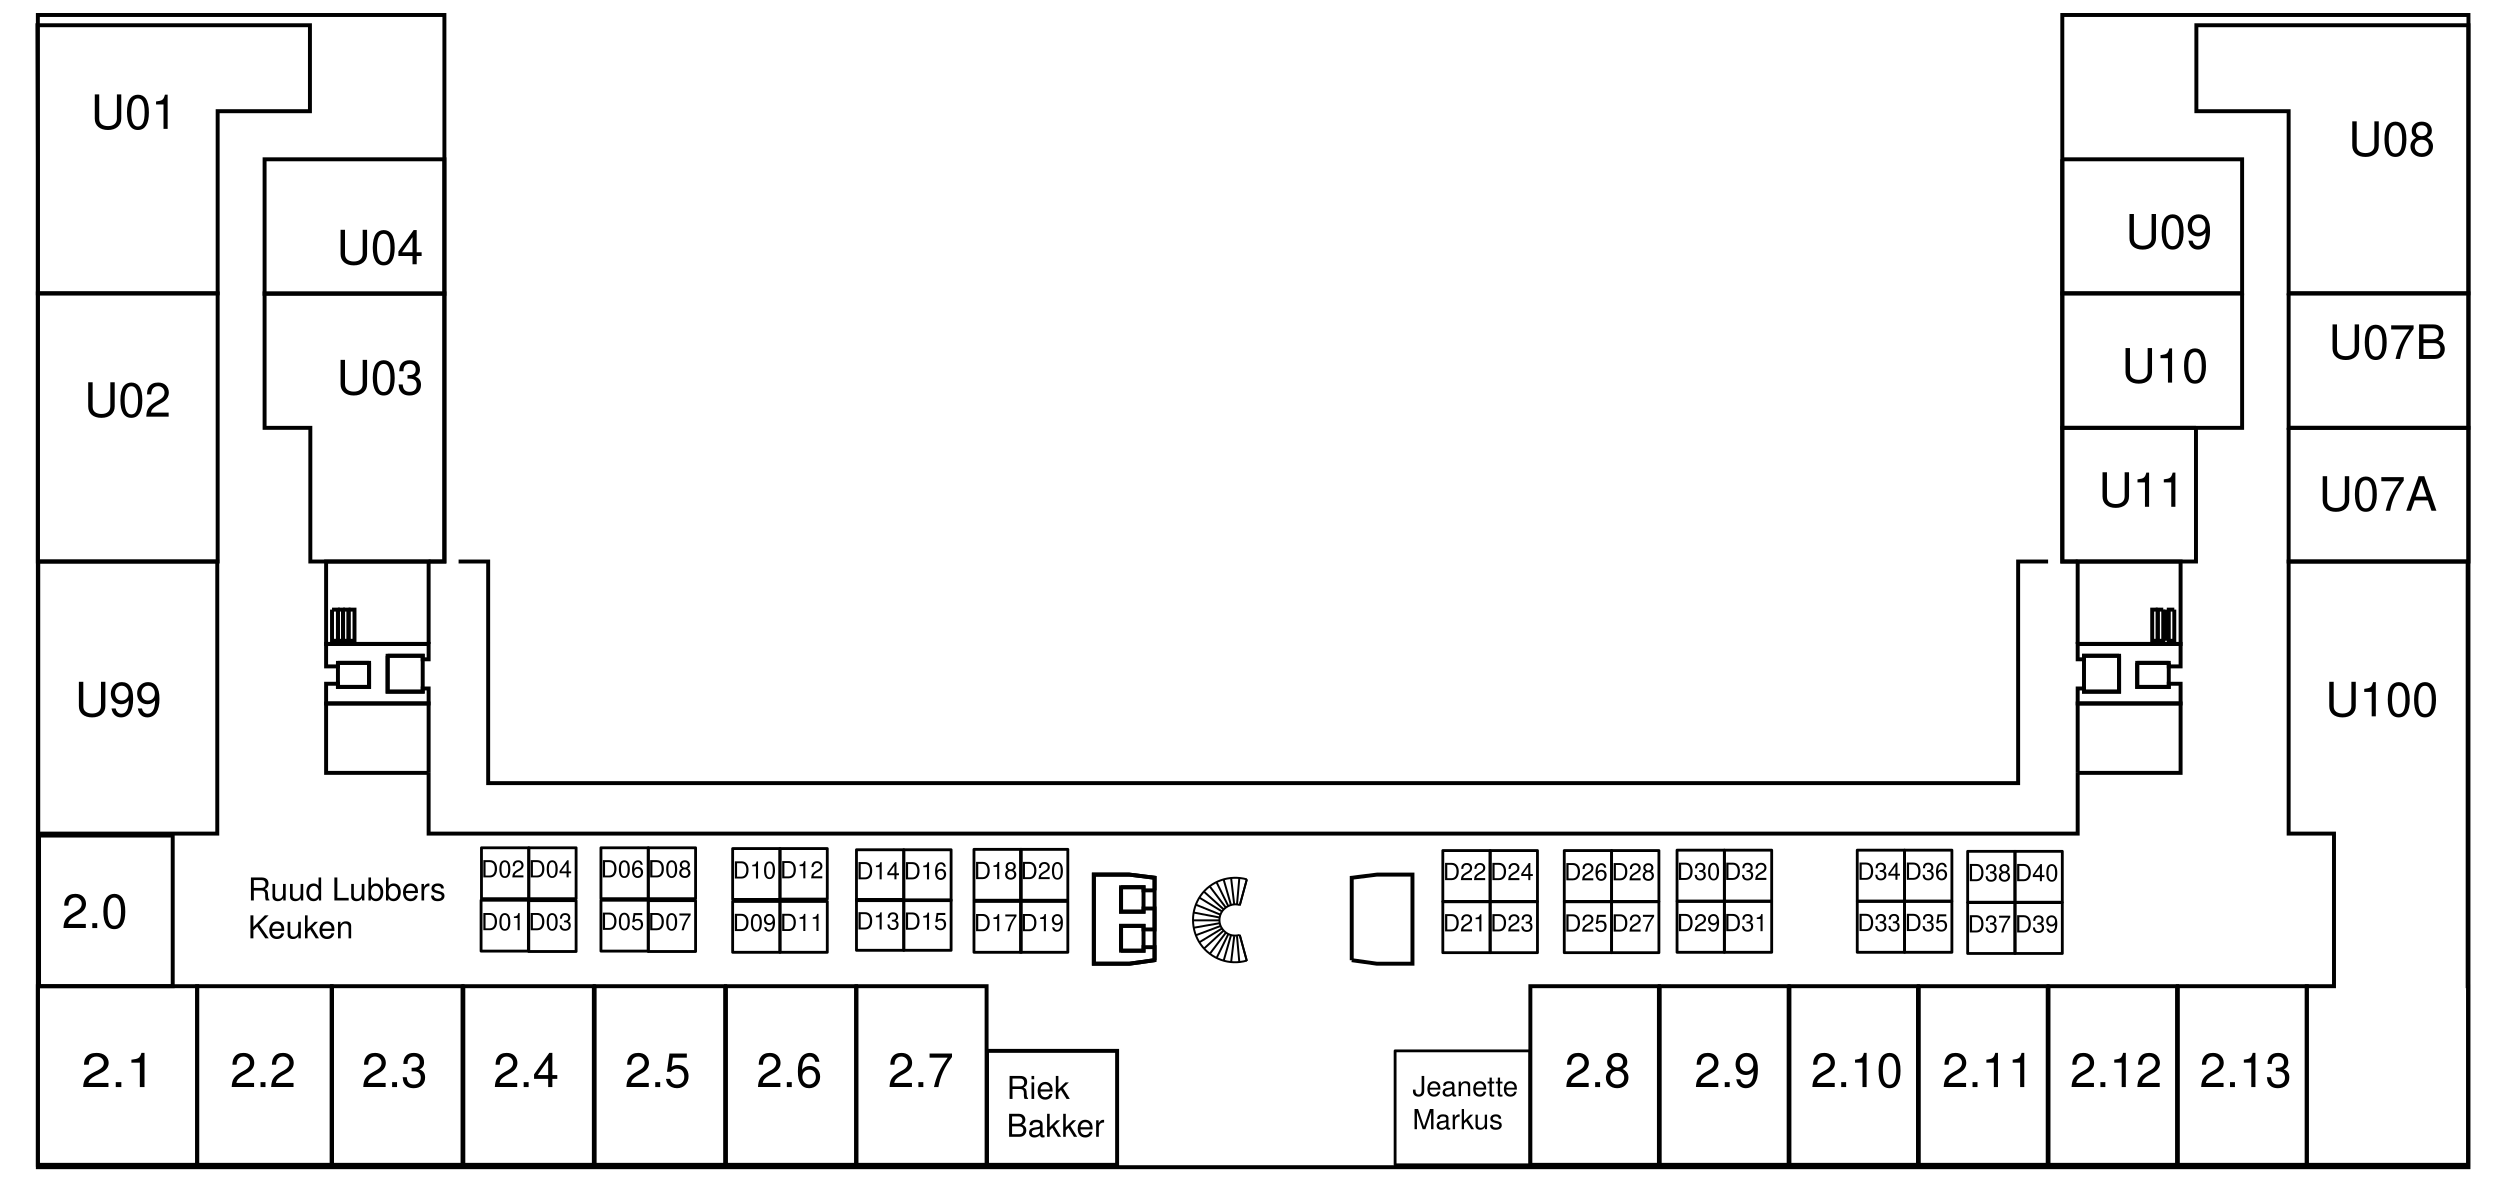
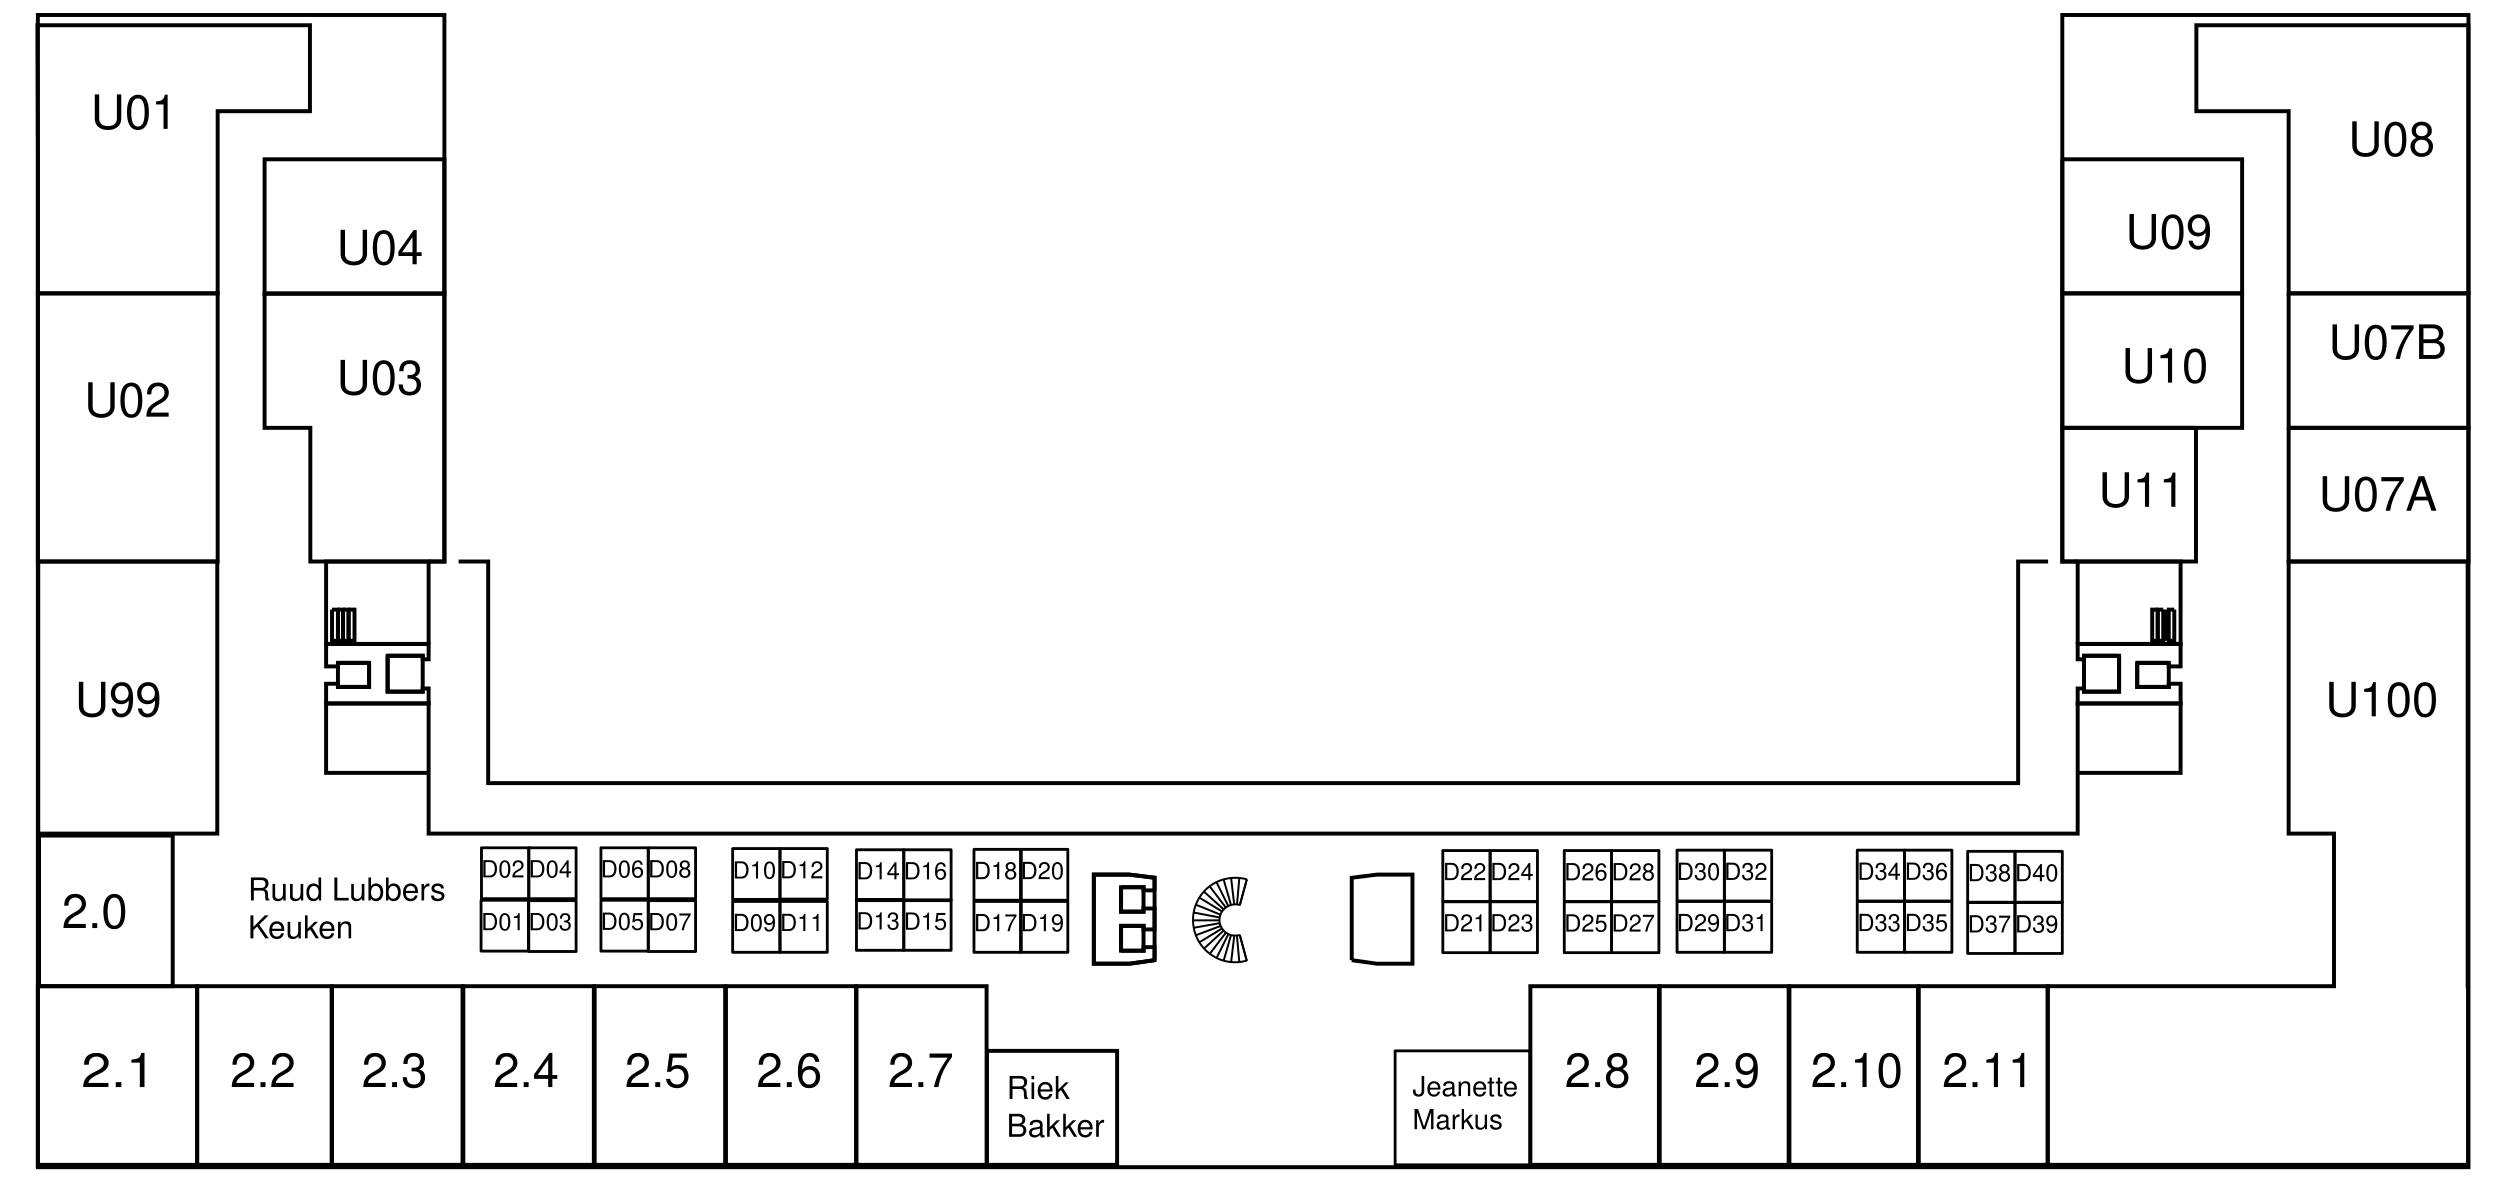
<svg xmlns="http://www.w3.org/2000/svg" version="1.1" id="Layer_1" x="0px" y="0px" viewBox="0 0 634 300" style="enable-background:new 0 0 634 300;" xml:space="preserve">
  <style type="text/css">
	.st0{fill:none;stroke:#000000;stroke-miterlimit:10;}
	.st1{fill:none;stroke:#000000;stroke-width:0.5;stroke-miterlimit:10;}
	.st2{font-family:'Helvetica';}
	.st3{font-size:12px;}
	.st4{display:none;}
	.st5{display:inline;}
	.st6{font-size:8px;}
	.st7{display:inline;fill:none;stroke:#000000;stroke-miterlimit:10;}
	.st8{fill:none;}
	.st9{fill:none;stroke:#000000;stroke-width:0.72;stroke-linecap:round;stroke-linejoin:round;stroke-miterlimit:10;}
	.st10{font-size:6px;}
	.st11{font-size:7px;}
</style>
  <g id="outline">
    <polyline class="st0" points="551.4,154.6 550,154.6 550,162.5 551.4,162.5 551.4,154.6  " />
    <polyline points="550,154.6 548.6,154.6 548.6,162.5 550,162.5 550,154.6  " />
    <polyline class="st0" points="548.6,154.6 547.2,154.6 547.2,162.5 548.6,162.5 548.6,154.6  " />
    <polyline class="st0" points="547.2,154.6 545.8,154.6 545.8,162.5 547.2,162.5 547.2,154.6  " />
    <polyline class="st0" points="284.3,225 290,225 290,231.2 284.3,231.2 284.3,225  " />
    <polyline class="st0" points="542,168.1 550,168.1 550,174.2 542,174.2 542,168.1  " />
    <polyline class="st0" points="537.4,166.3 528.5,166.3 528.5,175.4 537.4,175.4 537.4,166.3  " />
    <line class="st1" x1="314.4" y1="229.6" x2="316.2" y2="223" />
    <line class="st1" x1="314.4" y1="237.1" x2="316.2" y2="243.7" />
    <line class="st1" x1="314.4" y1="229.6" x2="316.2" y2="223" />
    <line class="st1" x1="313.7" y1="229.4" x2="314.3" y2="222.6" />
    <line class="st1" x1="313" y1="229.4" x2="312.2" y2="222.6" />
    <line class="st1" x1="312.2" y1="229.6" x2="310.3" y2="223" />
    <line class="st1" x1="311.5" y1="229.8" x2="308.5" y2="223.7" />
    <line class="st1" x1="310.9" y1="230.2" x2="306.8" y2="224.8" />
    <line class="st1" x1="310.3" y1="230.6" x2="305.3" y2="226.1" />
    <line class="st1" x1="310" y1="231.2" x2="304.1" y2="227.6" />
    <line class="st1" x1="309.6" y1="232" x2="303.2" y2="229.4" />
    <line class="st1" x1="309.4" y1="232.7" x2="302.6" y2="231.4" />
    <line class="st1" x1="309.4" y1="233.4" x2="302.5" y2="233.4" />
    <line class="st1" x1="309.4" y1="234.1" x2="302.6" y2="235.3" />
    <line class="st1" x1="309.6" y1="234.8" x2="303.2" y2="237.2" />
    <line class="st1" x1="310" y1="235.4" x2="304.1" y2="239" />
    <line class="st1" x1="310.3" y1="236" x2="305.3" y2="240.6" />
    <line class="st1" x1="310.9" y1="236.5" x2="306.8" y2="241.9" />
    <line class="st1" x1="311.5" y1="236.9" x2="308.5" y2="243" />
    <line class="st1" x1="312.2" y1="237.1" x2="310.3" y2="243.7" />
    <line class="st1" x1="313" y1="237.4" x2="312.2" y2="244.1" />
    <line class="st1" x1="313.7" y1="237.4" x2="314.3" y2="244.1" />
    <line class="st1" x1="314.4" y1="237.1" x2="316.2" y2="243.7" />
    <path class="st1" d="M314.4,229.5c-1.6-0.5-3.4,0.2-4.4,1.5c-1,1.4-1,3.3,0,4.6c1,1.4,2.7,2,4.4,1.5" />
    <path class="st1" d="M316.2,223c-4.4-1.2-9.1,0.4-11.7,4.1s-2.6,8.7,0,12.4s7.3,5.4,11.7,4.1" />
    <polyline class="st0" points="342.8,243.5 349.2,244.4 358.2,244.4 358.2,221.8 349.2,221.8 342.8,222.6 342.8,243.5  " />
    <polyline class="st0" points="550,168.1 550,169 553,169 553,163.3 526.9,163.3 526.9,167.2 528.5,167.2 528.5,166.3 537.4,166.3    537.4,175.4 528.5,175.4 528.5,174.6 526.9,174.6 526.9,178.4 553,178.4 553,173.4 550,173.4 550,174.2 542,174.2 542,168.1    550,168.1  " />
    <polyline class="st0" points="284.3,241.1 290,241.1 290,234.8 284.3,234.8 284.3,241.1  " />
    <polyline class="st0" points="292.8,225.8 292.8,222.6 286.4,221.8 277.4,221.8 277.4,244.4 286.4,244.4 292.8,243.5 292.8,240.2    290,240.2 290,241.1 284.3,241.1 284.3,234.8 290,234.8 290,235.7 292.8,235.7 292.8,230.4 290,230.4 290,231.2 284.3,231.2    284.3,225 290,225 290,225.8 292.8,225.8  " />
    <polyline class="st0" points="526.9,196 553,196 553,178.4 526.9,178.4 526.9,196  " />
    <polyline class="st0" points="526.9,163.3 553,163.3 553,142.4 526.9,142.4 526.9,163.3  " />
    <polyline class="st0" points="84.2,154.6 85.7,154.6 85.7,162.5 84.2,162.5 84.2,154.6  " />
    <polyline class="st0" points="85.7,154.6 87,154.6 87,162.5 85.7,162.5 85.7,154.6  " />
    <polyline class="st0" points="87,154.6 88.4,154.6 88.4,162.5 87,162.5 87,154.6  " />
    <polyline class="st0" points="88.4,154.6 89.9,154.6 89.9,162.5 88.4,162.5 88.4,154.6  " />
    <polyline class="st0" points="93.6,168.1 85.7,168.1 85.7,174.2 93.6,174.2 93.6,168.1  " />
    <polyline class="st0" points="98.3,166.3 107.2,166.3 107.2,175.4 98.3,175.4 98.3,166.3  " />
    <polyline class="st0" points="292.8,243.5 286.4,244.4 277.4,244.4 277.4,221.8 286.4,221.8 292.8,222.6 292.8,243.5  " />
    <polyline class="st0" points="108.7,196 108.7,211.4 526.9,211.4 526.9,196  " />
    <polyline class="st0" points="85.7,168.1 85.7,169 82.7,169 82.7,163.3 108.7,163.3 108.7,167.2 107.2,167.2 107.2,166.3    98.3,166.3 98.3,175.4 107.2,175.4 107.2,174.6 108.7,174.6 108.7,178.4 82.7,178.4 82.7,173.4 85.7,173.4 85.7,174.2 93.6,174.2    93.6,168.1 85.7,168.1  " />
    <polyline class="st0" points="108.7,196 82.7,196 82.7,178.4 108.7,178.4 108.7,196  " />
    <polyline class="st0" points="108.7,163.3 82.7,163.3 82.7,142.4 108.7,142.4 108.7,163.3  " />
    <polyline class="st0" points="519.4,142.4 511.8,142.4 511.8,198.6 123.8,198.6 123.8,142.4 116.3,142.4  " />
    <polyline class="st0" points="526.9,142.4 523,142.4 523,3.8 626,3.8 626,296 9.6,296 9.6,3.8 112.7,3.8 112.7,142.4 108.7,142.4     " />
  </g>
  <g id="F2U08">
    <polygon class="st0" points="557,6.4 557,28.2 580.4,28.2 580.4,40.4 580.4,74.4 626,74.4 626,40.4 626,6.4  " />
    <text transform="matrix(1 0 0 1 595.5195 39.5202)" class="st2 st3">U08</text>
  </g>
  <g id="F2U07" class="st4">
    <g id="F2U7B_1_" class="st5">
      <polyline class="st0" points="580.4,74.4 626,74.4 626,108.5 580.4,108.5 580.4,74.4   " />
      <text transform="matrix(1 0 0 1 590.5195 91.0202)" class="st2 st3">U07B</text>
    </g>
    <g id="F2U7A_1_" class="st5">
      <polyline class="st0" points="580.4,108.5 626,108.5 626,142.4 580.4,142.4 580.4,108.5   " />
      <text transform="matrix(1 0 0 1 588.0195 129.5202)" class="st2 st3">U07A</text>
    </g>
  </g>
  <g id="F2U07B">
    <polyline class="st0" points="580.4,74.4 626,74.4 626,108.5 580.4,108.5 580.4,74.4  " />
    <text transform="matrix(1 0 0 1 590.5195 91.0202)" class="st2 st3">U07B</text>
  </g>
  <g id="F2U07A">
    <polyline class="st0" points="580.4,108.5 626,108.5 626,142.4 580.4,142.4 580.4,108.5  " />
    <text transform="matrix(1 0 0 1 588.0195 129.5202)" class="st2 st3">U07A</text>
  </g>
  <g id="F2U09">
    <polyline class="st0" points="523,40.4 568.6,40.4 568.6,74.4 523,74.4 523,40.4  " />
    <text transform="matrix(1 0 0 1 539.0195 63.0202)" class="st2 st3">U09</text>
  </g>
  <g id="F2U10">
    <polyline class="st0" points="568.6,74.4 523,74.4 523,108.5 568.6,108.5 568.6,74.4  " />
    <text transform="matrix(1 0 0 1 538.0195 97.0202)" class="st2 st3">U10</text>
  </g>
  <g id="F2U11">
    <polyline class="st0" points="556.9,108.5 523,108.5 523,142.4 556.9,142.4 556.9,108.5  " />
    <text transform="matrix(1 0 0 1 532.1865 128.5202)" class="st2 st3">U11</text>
  </g>
  <g id="F2U01">
    <polygon class="st0" points="9.5,6.4 9.6,40.4 9.6,74.4 55.2,74.4 55.2,40.4 55.2,28.2 78.6,28.2 78.6,6.4  " />
    <text transform="matrix(1 0 0 1 23.02 32.6867)" class="st2 st3">U01</text>
  </g>
  <g id="F2U02">
    <polygon class="st0" points="9.6,74.4 9.6,108.5 9.6,142.4 55.2,142.4 55.2,108.5 55.2,74.4  " />
    <text transform="matrix(1 0 0 1 21.353 105.6867)" class="st2 st3">U02</text>
  </g>
  <g id="F2U03">
    <polygon class="st0" points="67.1,74.4 67.1,74.4 67.1,108.5 78.7,108.5 78.7,142.4 112.7,142.4 112.7,108.5 112.7,74.4    112.7,74.4  " />
    <text transform="matrix(1 0 0 1 85.353 100.0202)" class="st2 st3">U03</text>
  </g>
  <g id="F221">
    <polygon class="st0" points="9.6,250.1 9.6,272.8 9.6,295.4 50,295.4 50,272.8 50,250.1  " />
    <text transform="matrix(1.1309 0 0 1 20.6284 275.686)" class="st2 st3">2.1</text>
  </g>
  <g id="F222">
    <polygon class="st0" points="50,250.1 50,272.8 50,295.4 84.1,295.4 84.1,272.8 84.1,250.1  " />
    <text id="_x32_.2" transform="matrix(1 0 0 1 58.353 275.6866)" class="st2 st3">2.2</text>
  </g>
  <g id="F223">
    <polygon class="st0" points="84.2,250.1 84.2,272.8 84.2,295.4 117.3,295.4 117.3,272.8 117.3,250.1  " />
    <text id="_x32_.3" transform="matrix(1 0 0 1 91.7197 275.6866)" class="st2 st3">2.3</text>
  </g>
  <g id="F224">
    <polygon class="st0" points="117.5,250.1 117.5,272.8 117.5,295.4 150.6,295.4 150.6,272.8 150.6,250.1  " />
    <text id="_x32_.4" transform="matrix(1 0 0 1 125.0864 275.6866)" class="st2 st3">2.4</text>
  </g>
  <g id="F225">
    <polygon class="st0" points="150.8,250.1 150.8,272.8 150.8,295.4 183.9,295.4 183.9,272.8 183.9,250.1  " />
    <text id="_x32_.5" transform="matrix(1 0 0 1 158.4531 275.6866)" class="st2 st3">2.5</text>
  </g>
  <g id="F226">
    <polygon class="st0" points="184.1,250.1 184.1,272.8 184.1,295.4 217.1,295.4 217.1,272.8 217.1,250.1  " />
    <text id="_x32_.6" transform="matrix(1 0 0 1 191.8198 275.6866)" class="st2 st3">2.6</text>
  </g>
  <g id="F227">
    <polygon class="st0" points="217.2,250.1 217.2,272.8 217.2,295.4 250.2,295.4 250.2,272.8 250.2,250.1  " />
    <text id="_x32_.7" transform="matrix(1 0 0 1 225.1865 275.6866)" class="st2 st3">2.7</text>
  </g>
  <g id="F2RB">
    <polygon class="st0" points="250.3,266.5 250.3,281 250.3,295.4 283.3,295.4 283.3,281 283.3,266.5  " />
    <text transform="matrix(1 0 0 1 255.2865 278.6866)" class="st2 st6">Riek </text>
    <text transform="matrix(1 0 0 1 255.2865 288.2866)" class="st2 st6">Bakker</text>
  </g>
  <g id="F228">
    <polygon class="st0" points="388.1,250.1 388.1,272.8 388.1,295.4 420.7,295.4 420.7,272.8 420.7,250.1  " />
    <text id="_x32_.8" transform="matrix(1 0 0 1 396.8115 275.6866)" class="st2 st3">2.8</text>
  </g>
  <g id="F229">
    <polygon class="st0" points="420.9,250.1 420.9,272.8 420.9,295.4 453.6,295.4 453.6,272.8 453.6,250.1  " />
    <text id="_x32_.9" transform="matrix(1 0 0 1 429.6787 275.6866)" class="st2 st3">2.9</text>
  </g>
  <g id="F2210">
    <polygon class="st0" points="453.8,250.1 453.8,272.8 453.8,295.4 486.4,295.4 486.4,272.8 486.4,250.1  " />
    <text id="_x32_.10" transform="matrix(1 0 0 1 459.2095 275.6866)" class="st2 st3">2.10</text>
  </g>
  <g id="F2211">
    <polygon class="st0" points="486.6,250.1 486.6,272.8 486.6,295.4 519.3,295.4 519.3,272.8 519.3,250.1  " />
    <text id="_x32_.11" transform="matrix(1 0 0 1 492.519 275.6866)" class="st2 st3">2.11</text>
  </g>
-   <g id="F2212">
-     <polygon class="st0" points="519.5,250.1 519.5,272.8 519.5,295.4 552.1,295.4 552.1,272.8 552.1,250.1  " />
-     <text id="_x32_.12" transform="matrix(1 0 0 1 524.9443 275.6866)" class="st2 st3">2.12</text>
-   </g>
-   <g id="F2213">
-     <polygon class="st0" points="552.3,250.1 552.3,272.8 552.3,295.4 585,295.4 585,272.8 585,250.1  " />
-     <text id="_x32_.13" transform="matrix(1 0 0 1 557.8115 275.6866)" class="st2 st3">2.13</text>
-   </g>
  <g id="F2214" class="st4">
    <polygon class="st7" points="585,250.1 585,272.8 585,295.4 625.9,295.4 625.9,272.8 625.9,250.1  " />
    <text id="_x32_.14" transform="matrix(1 0 0 1 593.8115 275.6866)" class="st5 st2 st3">2.14</text>
  </g>
  <g id="F2215" class="st4">
    <polygon class="st7" points="591.9,211.9 591.9,231.1 591.9,250.1 625.8,250.1 625.8,231.1 625.8,211.9  " />
    <text id="_x32_.15" transform="matrix(1 0 0 1 597.6865 235.3537)" class="st5 st2 st3">2.15</text>
  </g>
  <g id="F2U100">
-     <polygon class="st0" points="625.8,250.1 625.8,230.5 625.8,211.4 625.8,210.8 625.8,177.1 625.8,142.4 580.4,142.4 580.4,177.1    580.4,211.4 591.9,211.4 591.9,230.5 591.9,250.1 585,250.1 585,272.8 585,295.4 625.9,295.4 625.9,272.8 625.9,250.1  " />
+     <polygon class="st0" points="519.3,295.4 585,295.4 625.9,295.4 625.9,272.8 625.9,250.1 625.8,250.1 625.8,230.5 625.8,211.4    625.8,210.8 625.8,177.1 625.8,142.4 580.4,142.4 580.4,177.1 580.4,211.4 591.9,211.4 591.9,230.5 591.9,250.1 585,250.1    519.3,250.1  " />
    <text id="_x32_.15_2_" transform="matrix(1 0 0 1 589.6865 181.6537)" class="st2 st3">U100</text>
  </g>
  <g id="F220">
    <polygon class="st0" points="9.9,211.9 9.9,231.1 9.9,250.1 43.8,250.1 43.8,231.1 43.8,211.9  " />
    <text id="_x32_.15_1_" transform="matrix(1 0 0 1 15.6865 235.3537)" class="st2 st3">2.0</text>
  </g>
  <g id="F2RL">
    <polygon class="st8" points="55.1,211.9 55.1,231.1 55.1,250.1 117.5,250.1 117.5,231.1 117.5,211.9  " />
    <text transform="matrix(1 0 0 1 62.8865 228.3537)" class="st2 st6">Ruud Lubbers</text>
    <text transform="matrix(1 0 0 1 62.8865 237.9537)" class="st2 st6">Keuken</text>
  </g>
  <g id="F2D01">
    <polyline class="st9" points="122,228.3 134,228.3 134,241.2 122,241.2 122,228.3  " />
    <text transform="matrix(1 0 0 1 122.0437 235.9047)" class="st2 st10">D01</text>
  </g>
  <g id="F2D04">
    <polyline class="st9" points="134.1,215 146.1,215 146.1,227.9 134.1,227.9 134.1,215  " />
    <text transform="matrix(1 0 0 1 134.053 222.5119)" class="st2 st10">D04</text>
  </g>
  <g id="F2D02">
    <polyline class="st9" points="122.1,215 134.1,215 134.1,227.9 122.1,227.9 122.1,215  " />
    <text transform="matrix(1 0 0 1 122.0437 222.5119)" class="st2 st10">D02</text>
  </g>
  <g id="F2D05">
    <polyline class="st9" points="152.4,228.3 164.4,228.3 164.4,241.2 152.4,241.2 152.4,228.3  " />
    <text transform="matrix(1 0 0 1 152.344 235.8082)" class="st2 st10">D05</text>
  </g>
  <g id="F2D03">
    <polyline class="st9" points="134.1,228.4 146.1,228.4 146.1,241.3 134.1,241.3 134.1,228.4  " />
    <text transform="matrix(1 0 0 1 134.0498 235.9083)" class="st2 st10">D03</text>
  </g>
  <g id="F2D06">
    <polyline class="st9" points="152.4,215 164.4,215 164.4,227.9 152.4,227.9 152.4,215  " />
    <text transform="matrix(1 0 0 1 152.3469 222.5119)" class="st2 st10">D06</text>
  </g>
  <g id="F2D09">
    <polyline class="st9" points="185.8,228.6 197.8,228.6 197.8,241.5 185.8,241.5 185.8,228.6  " />
    <text transform="matrix(1 0 0 1 185.8242 236.1198)" class="st2 st10">D09</text>
  </g>
  <g id="F2D08">
    <polyline class="st9" points="164.4,215 176.4,215 176.4,227.9 164.4,227.9 164.4,215  " />
    <text transform="matrix(1 0 0 1 164.356 222.5121)" class="st2 st10">D08</text>
  </g>
  <g id="F2D07">
    <polyline class="st9" points="164.4,228.4 176.4,228.4 176.4,241.3 164.4,241.3 164.4,228.4  " />
    <text transform="matrix(1 0 0 1 164.353 235.9086)" class="st2 st10">D07</text>
  </g>
  <g id="F2D10">
    <polyline class="st9" points="185.8,215.2 197.8,215.2 197.8,228.1 185.8,228.1 185.8,215.2  " />
    <text transform="matrix(1 0 0 1 185.8271 222.8024)" class="st2 st10">D10</text>
  </g>
  <g id="F2D13">
    <polyline class="st9" points="217.2,228.1 229.2,228.1 229.2,241 217.2,241 217.2,228.1  " />
    <text transform="matrix(1 0 0 1 217.1865 235.7069)" class="st2 st10">D13</text>
  </g>
  <g id="F2D12">
    <polyline class="st9" points="197.8,215.2 209.8,215.2 209.8,228 197.8,228 197.8,215.2  " />
    <text transform="matrix(1 0 0 1 197.833 222.7401)" class="st2 st10">D12</text>
  </g>
  <g id="F2D11">
    <polyline class="st9" points="197.8,228.6 209.8,228.6 209.8,241.5 197.8,241.5 197.8,228.6  " />
    <text transform="matrix(1 0 0 1 197.8301 236.1078)" class="st2 st10">D11</text>
  </g>
  <g id="F2D16">
    <polyline class="st9" points="229.2,215.5 241.2,215.5 241.2,228.4 229.2,228.4 229.2,215.5  " />
    <text transform="matrix(1 0 0 1 229.1978 223.0104)" class="st2 st10">D16</text>
  </g>
  <g id="F2D15">
    <polyline class="st9" points="229.2,228.2 241.2,228.2 241.2,241 229.2,241 229.2,228.2  " />
    <text transform="matrix(1 0 0 1 229.1948 235.7731)" class="st2 st10">D15</text>
  </g>
  <g id="F2D14">
    <polyline class="st9" points="217.2,215.5 229.2,215.5 229.2,228.4 217.2,228.4 217.2,215.5  " />
    <text transform="matrix(1 0 0 1 217.189 222.9984)" class="st2 st10">D14</text>
  </g>
  <g id="F2D19">
    <polyline class="st9" points="258.8,228.6 270.8,228.6 270.8,241.5 258.8,241.5 258.8,228.6  " />
    <text transform="matrix(1 0 0 1 258.8364 236.1576)" class="st2 st10">D19</text>
  </g>
  <g id="F2D20">
    <polyline class="st9" points="258.8,215.4 270.8,215.4 270.8,228.3 258.8,228.3 258.8,215.4  " />
    <text transform="matrix(1 0 0 1 258.8364 222.9484)" class="st2 st10">D20</text>
  </g>
  <g id="F2D18">
    <polyline class="st9" points="247,215.4 259,215.4 259,228.3 247,228.3 247,215.4  " />
    <text transform="matrix(1 0 0 1 246.9941 222.9484)" class="st2 st10">D18</text>
  </g>
  <g id="F2D17">
    <polyline class="st9" points="247,228.6 259,228.6 259,241.5 247,241.5 247,228.6  " />
    <text transform="matrix(1 0 0 1 246.9941 236.1576)" class="st2 st10">D17</text>
  </g>
  <g id="F2D21">
    <polyline class="st9" points="365.9,228.7 377.9,228.7 377.9,241.6 365.9,241.6 365.9,228.7  " />
    <text transform="matrix(1 0 0 1 365.9395 236.1964)" class="st2 st10">D21</text>
  </g>
  <g id="F2D22">
    <polyline class="st9" points="365.9,215.7 377.9,215.7 377.9,228.6 365.9,228.6 365.9,215.7  " />
    <text transform="matrix(1 0 0 1 365.9395 223.1964)" class="st2 st10">D22</text>
  </g>
  <g id="F2D24">
    <polyline class="st9" points="377.9,215.7 389.9,215.7 389.9,228.6 377.9,228.6 377.9,215.7  " />
    <text transform="matrix(1 0 0 1 377.9395 223.1964)" class="st2 st10">D24</text>
  </g>
  <g id="F2D23">
    <polyline class="st9" points="377.9,228.7 389.9,228.7 389.9,241.6 377.9,241.6 377.9,228.7  " />
    <text transform="matrix(1 0 0 1 377.9395 236.1964)" class="st2 st10">D23</text>
  </g>
  <g id="F2D25">
    <polyline class="st9" points="396.7,228.7 408.7,228.7 408.7,241.6 396.7,241.6 396.7,228.7  " />
    <text transform="matrix(1 0 0 1 396.6943 236.2465)" class="st2 st10">D25</text>
  </g>
  <g id="F2D26">
    <polyline class="st9" points="396.7,215.7 408.7,215.7 408.7,228.6 396.7,228.6 396.7,215.7  " />
    <text transform="matrix(1 0 0 1 396.6943 223.2465)" class="st2 st10">D26</text>
  </g>
  <g id="F2D28">
    <polyline class="st9" points="408.7,215.7 420.7,215.7 420.7,228.6 408.7,228.6 408.7,215.7  " />
    <text transform="matrix(1 0 0 1 408.6943 223.2465)" class="st2 st10">D28</text>
  </g>
  <g id="F2D27">
    <polyline class="st9" points="408.7,228.7 420.7,228.7 420.7,241.6 408.7,241.6 408.7,228.7  " />
    <text transform="matrix(1 0 0 1 408.6943 236.2465)" class="st2 st10">D27</text>
  </g>
  <g id="F2D29">
    <polyline class="st9" points="425.3,228.6 437.3,228.6 437.3,241.5 425.3,241.5 425.3,228.6  " />
    <text transform="matrix(1 0 0 1 425.2456 236.1466)" class="st2 st10">D29</text>
  </g>
  <g id="F2D30">
    <polyline class="st9" points="425.3,215.6 437.3,215.6 437.3,228.5 425.3,228.5 425.3,215.6  " />
    <text transform="matrix(1 0 0 1 425.2456 223.1466)" class="st2 st10">D30</text>
  </g>
  <g id="F2D32">
    <polyline class="st9" points="437.3,215.6 449.3,215.6 449.3,228.5 437.3,228.5 437.3,215.6  " />
    <text transform="matrix(1 0 0 1 437.2456 223.1466)" class="st2 st10">D32</text>
  </g>
  <g id="F2D31">
    <polyline class="st9" points="437.3,228.6 449.3,228.6 449.3,241.5 437.3,241.5 437.3,228.6  " />
    <text transform="matrix(1 0 0 1 437.2456 236.1466)" class="st2 st10">D31</text>
  </g>
  <g id="F2D33">
    <polyline class="st9" points="471,228.6 483,228.6 483,241.5 471,241.5 471,228.6  " />
    <text transform="matrix(1 0 0 1 471.0425 236.1215)" class="st2 st10">D33</text>
  </g>
  <g id="F3D20">
    <polyline class="st9" points="471,215.6 483,215.6 483,228.5 471,228.5 471,215.6  " />
    <text transform="matrix(1 0 0 1 471.0425 223.1215)" class="st2 st10">D34</text>
  </g>
  <g id="F3D36">
    <polyline class="st9" points="483,215.6 495,215.6 495,228.5 483,228.5 483,215.6  " />
    <text transform="matrix(1 0 0 1 483.0425 223.1215)" class="st2 st10">D36</text>
  </g>
  <g id="F2D35">
    <polyline class="st9" points="483,228.6 495,228.6 495,241.5 483,241.5 483,228.6  " />
    <text transform="matrix(1 0 0 1 483.0425 236.1215)" class="st2 st10">D35</text>
  </g>
  <g id="F2D37">
    <polyline class="st9" points="499,228.9 511,228.9 511,241.8 499,241.8 499,228.9  " />
    <text transform="matrix(1 0 0 1 499.0146 236.4716)" class="st2 st10">D37</text>
  </g>
  <g id="F2D38">
    <polyline class="st9" points="499,215.9 511,215.9 511,228.8 499,228.8 499,215.9  " />
    <text transform="matrix(1 0 0 1 499.0146 223.4716)" class="st2 st10">D38</text>
  </g>
  <g id="F2D39">
    <polyline class="st9" points="511,215.9 523,215.9 523,228.8 511,228.8 511,215.9  " />
    <text transform="matrix(1 0 0 1 511.0146 223.4716)" class="st2 st10">D40</text>
  </g>
  <g id="F2D40">
    <polyline class="st9" points="511,228.9 523,228.9 523,241.8 511,241.8 511,228.9  " />
    <text transform="matrix(1 0 0 1 511.0146 236.4716)" class="st2 st10">D39</text>
  </g>
  <g id="F2U04">
    <path class="st0" d="M78.7,142.4" />
    <polygon class="st0" points="112.7,74.5 112.7,74.4 112.7,40.4 67.1,40.4 67.1,74.4 67.1,74.5  " />
    <text transform="matrix(1 0 0 1 85.353 67.0202)" class="st2 st3">U04</text>
  </g>
  <g id="F2U99">
    <polygon class="st0" points="9.7,142.4 9.7,177.1 9.7,211.4 55.1,211.4 55.1,177.1 55.1,142.4  " />
    <text id="_x32_.15_3_" transform="matrix(1 0 0 1 18.9866 181.6537)" class="st2 st3">U99</text>
  </g>
  <g id="F2JM">
    <polyline class="st9" points="353.8,295.4 388,295.4 388,266.5 353.8,266.5 353.8,295.4  " />
    <text transform="matrix(1 0 0 1 358.2002 277.9581)" class="st2 st11">Jeanette</text>
    <text transform="matrix(1 0 0 1 358.2002 286.3581)" class="st2 st11">Markus</text>
  </g>
</svg>
